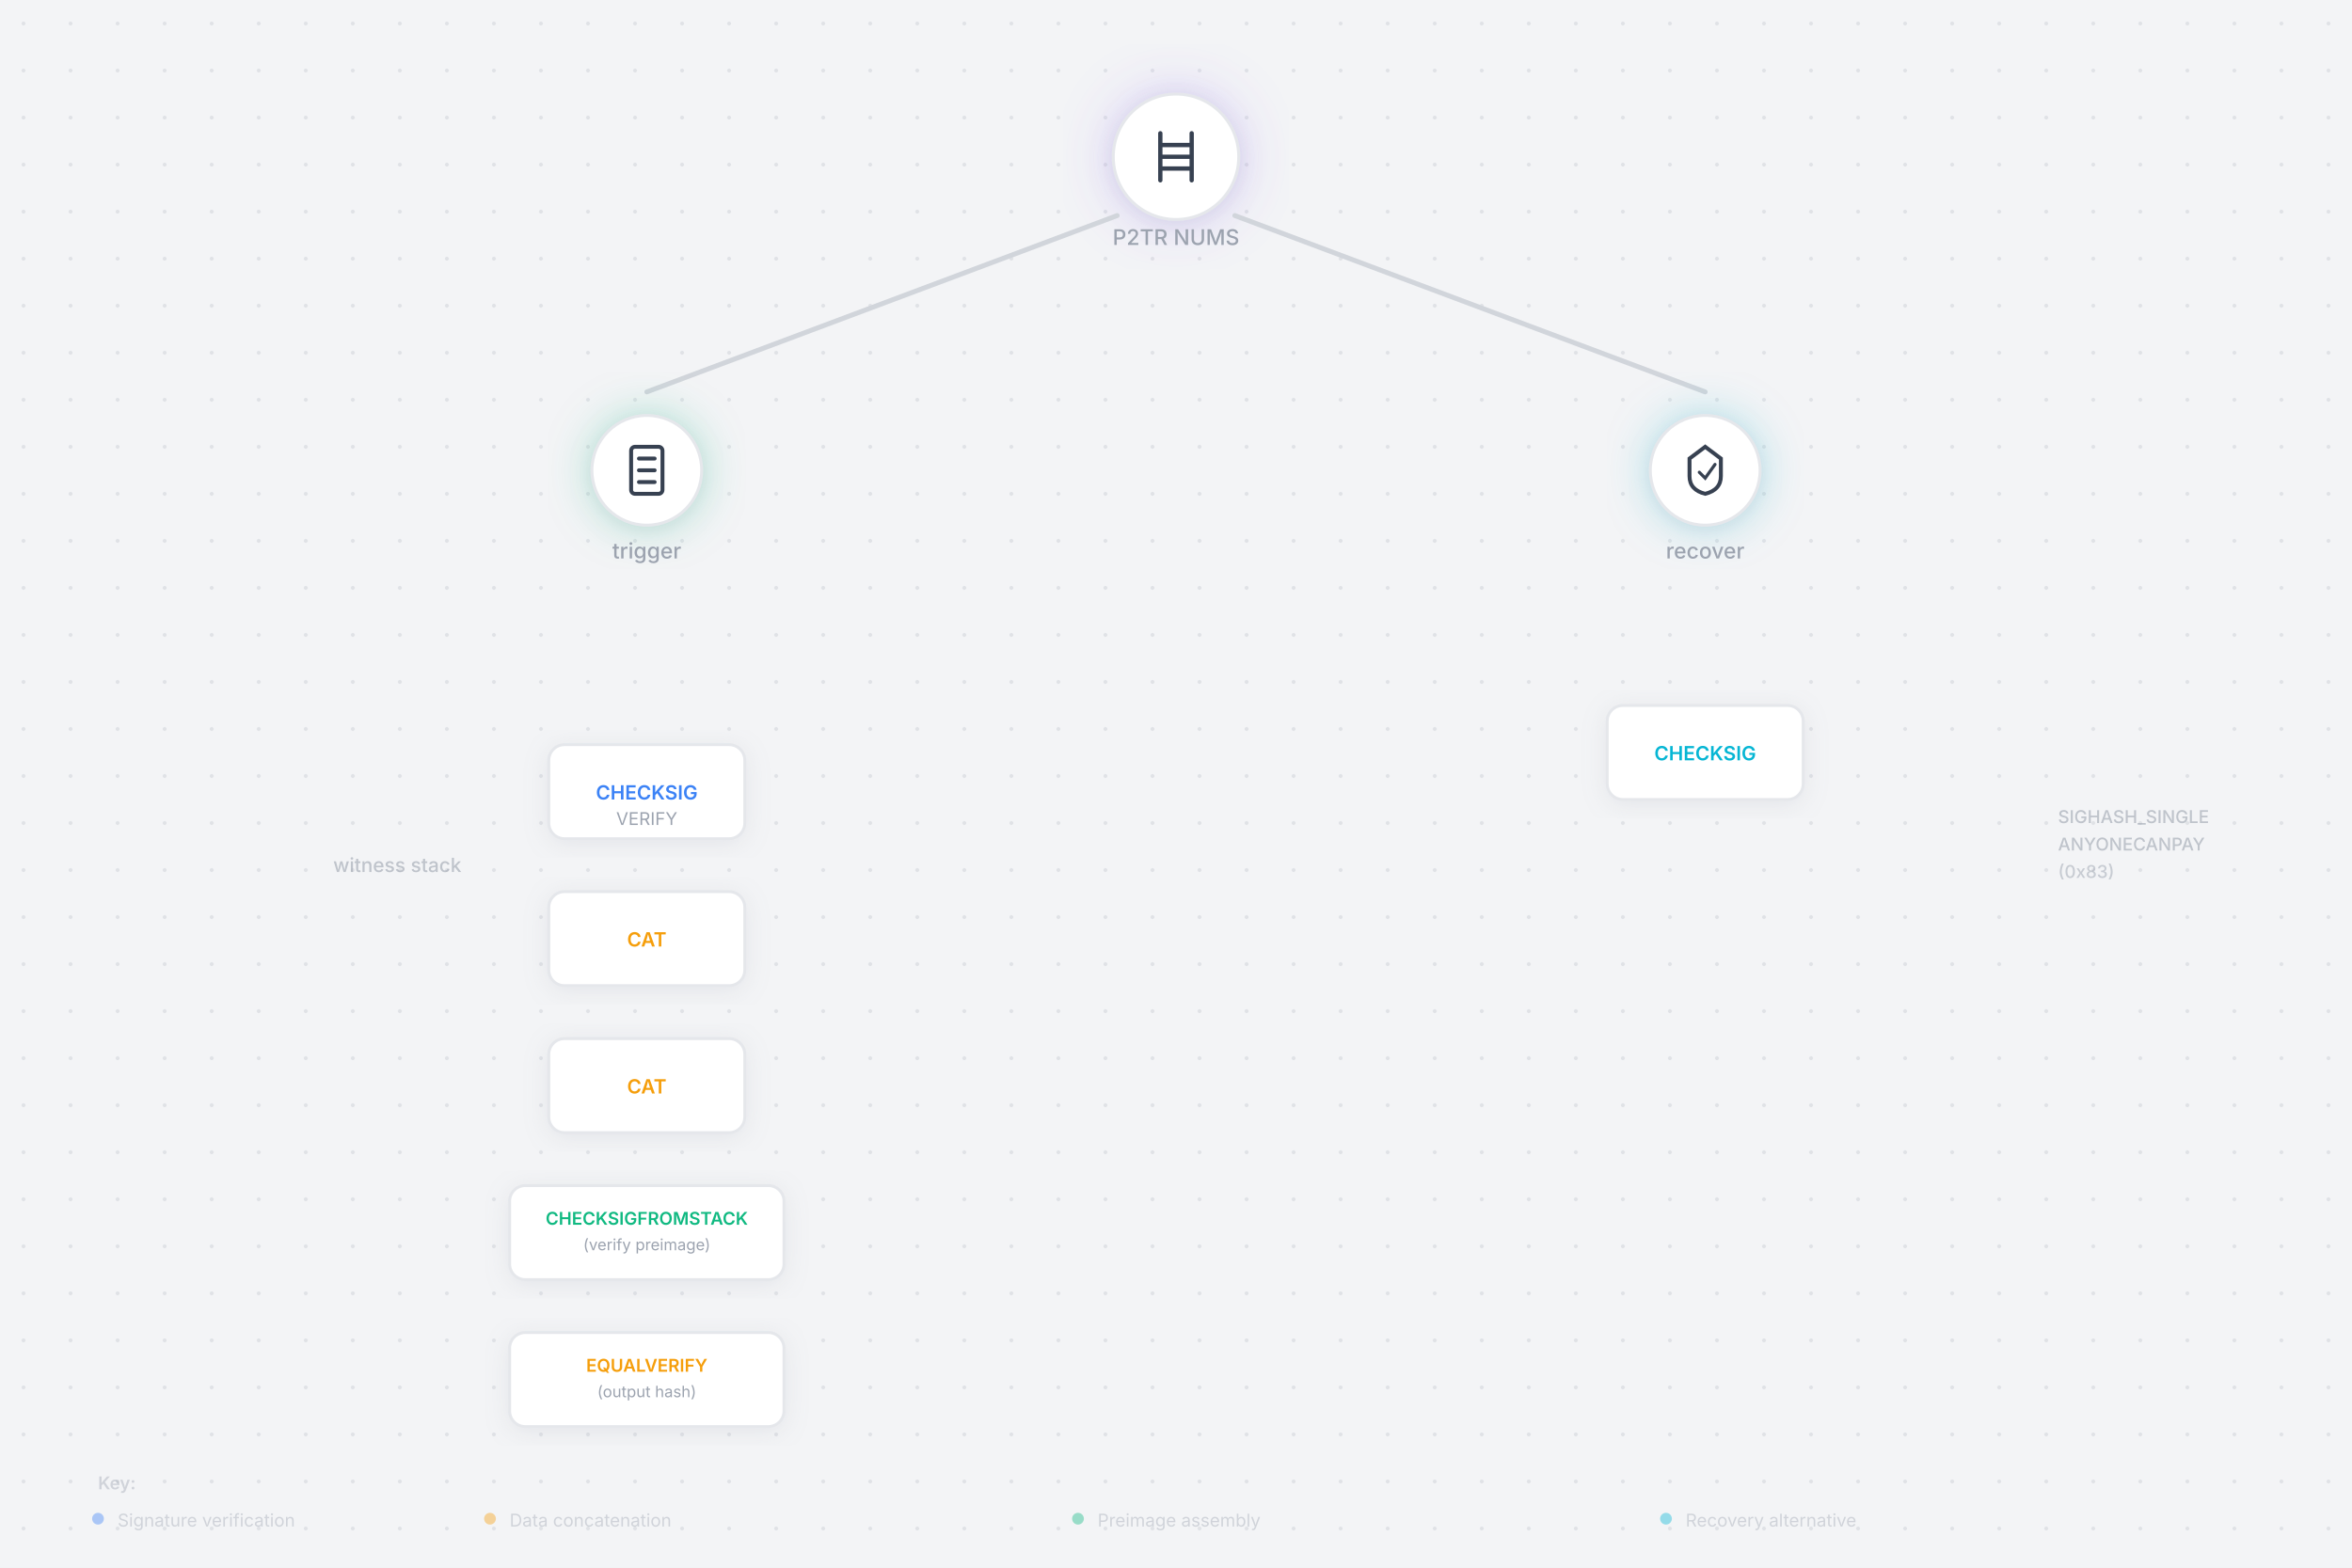
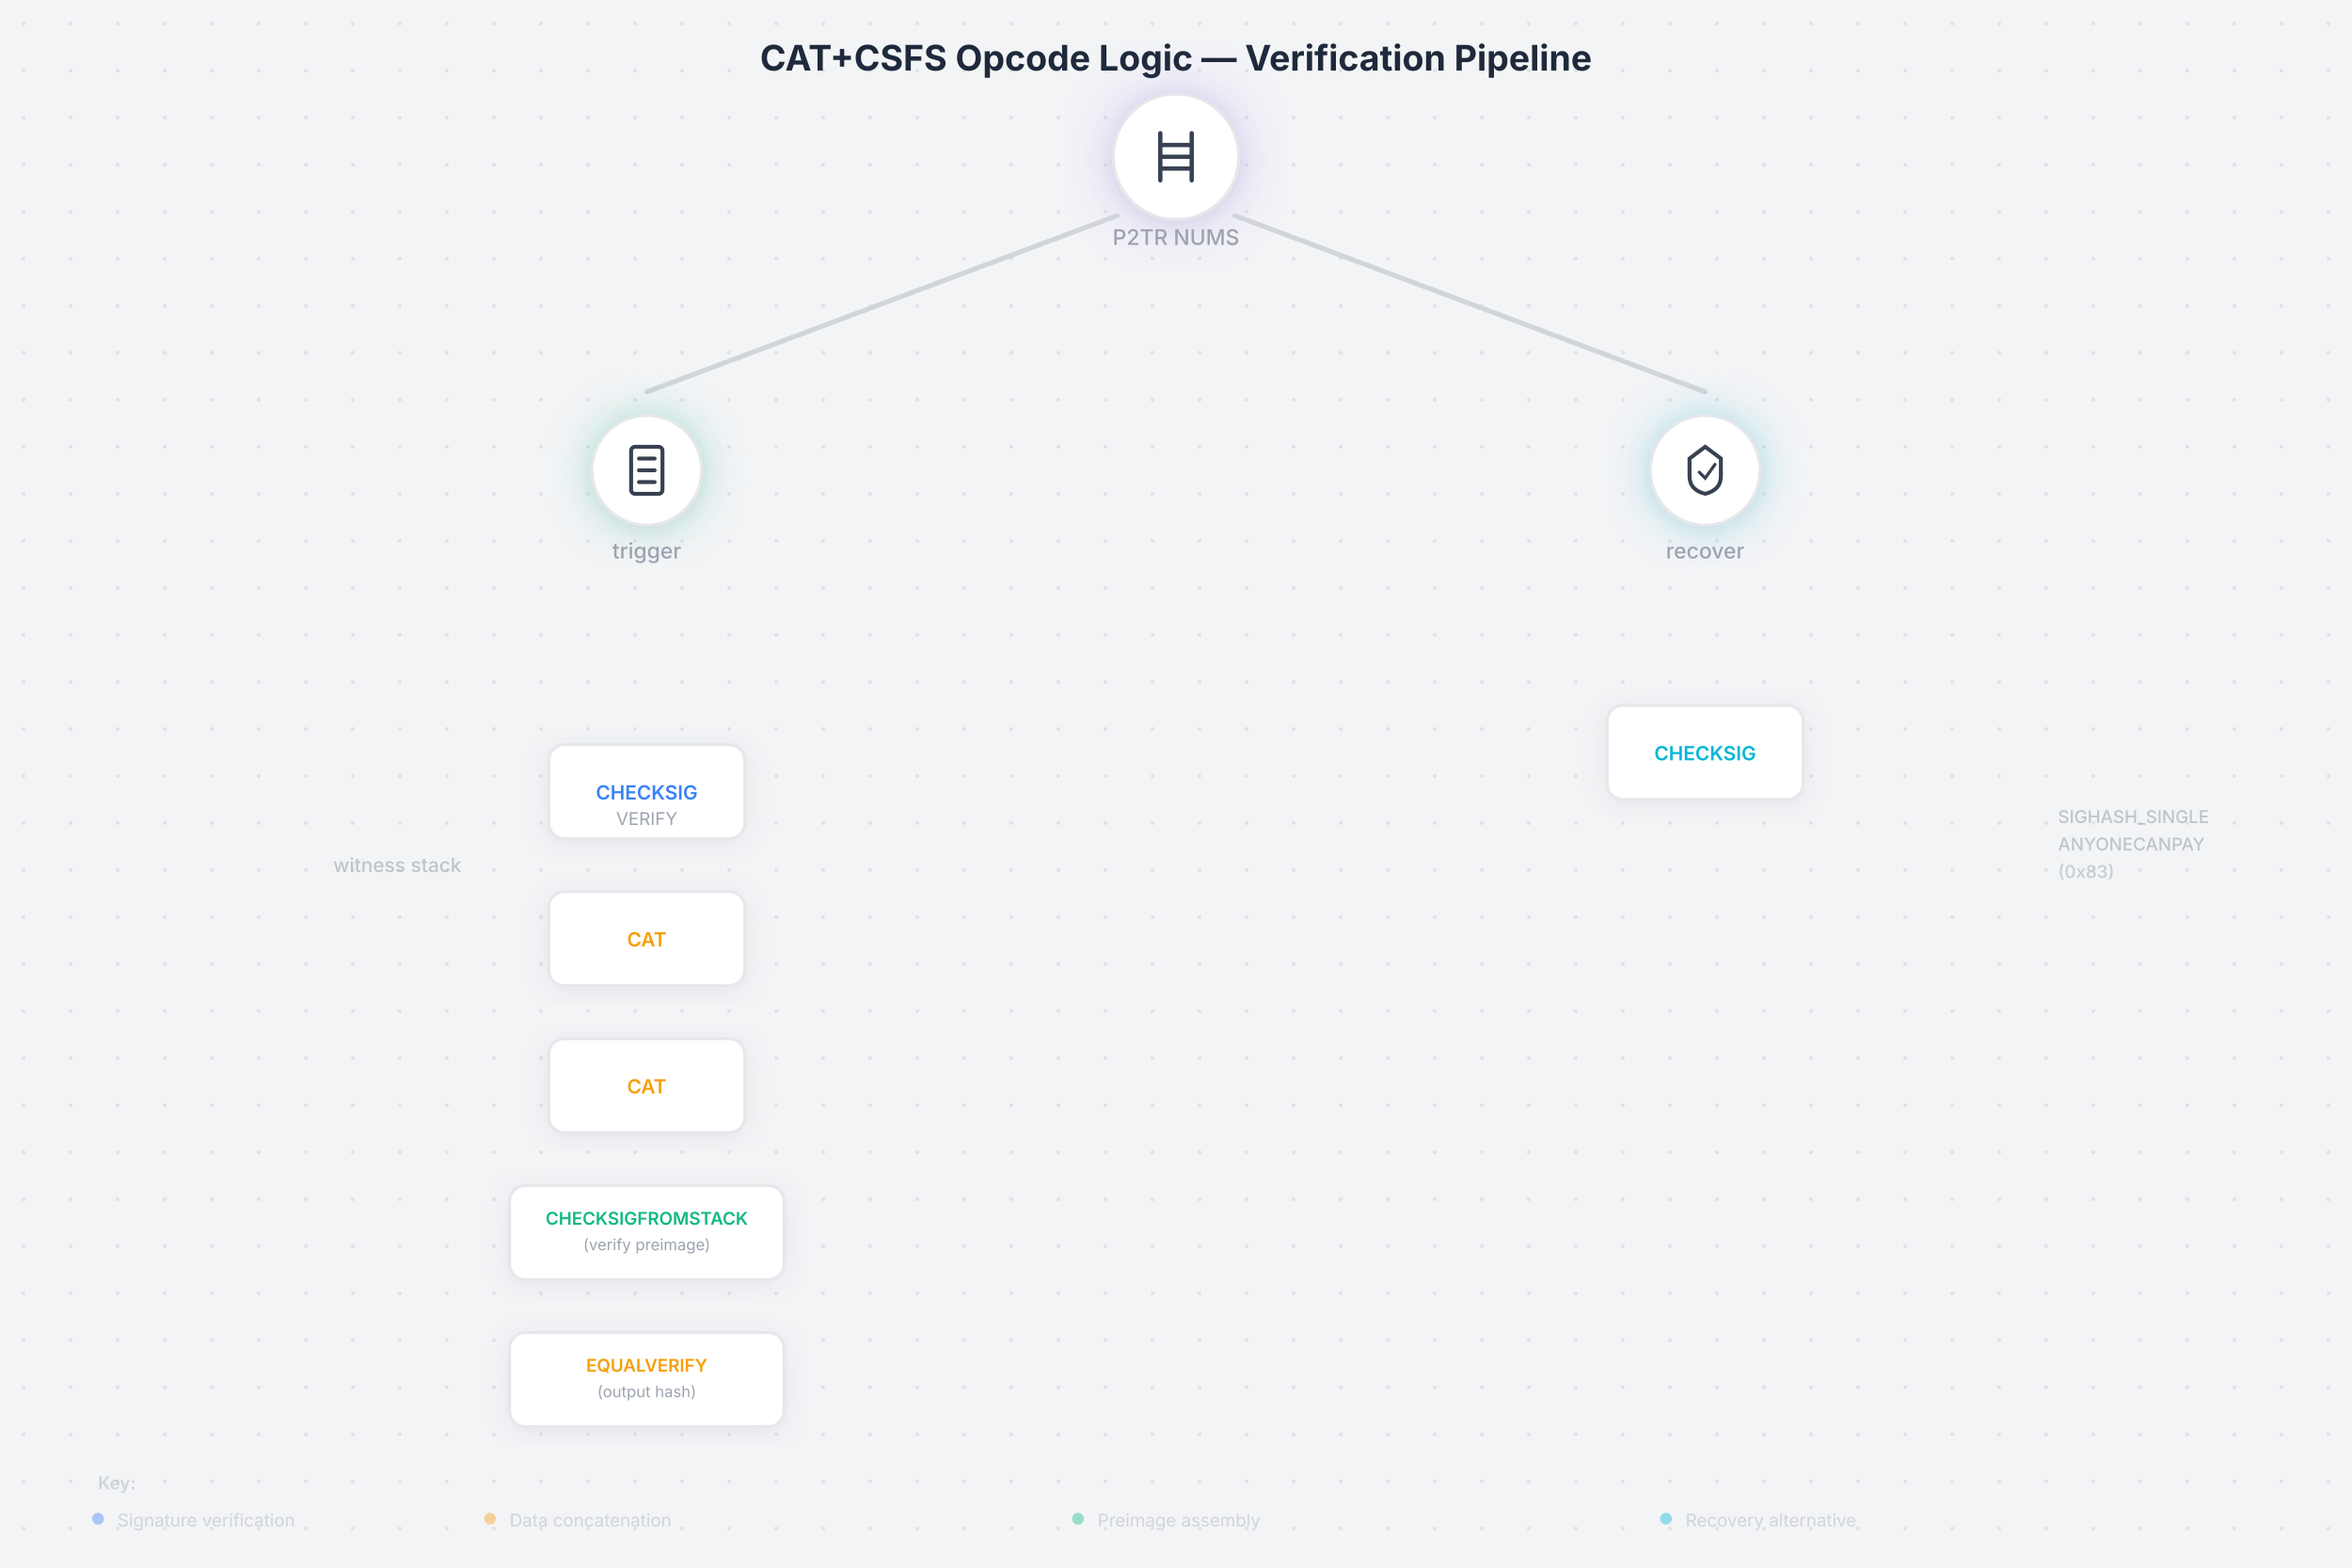
<svg xmlns="http://www.w3.org/2000/svg" viewBox="0 0 1200 800" width="1200" height="800" font-family="system-ui, -apple-system, sans-serif">
  <defs>
    <pattern id="dots" width="24" height="24" patternUnits="userSpaceOnUse">
      <circle cx="12" cy="12" r="1" fill="#c9cdd3" opacity="0.45" />
    </pattern>
    <filter id="cardShadow" x="-20%" y="-20%" width="140%" height="140%">
      <feDropShadow dx="0" dy="2" stdDeviation="6" flood-color="#9ca3b0" flood-opacity="0.18" />
    </filter>
    <filter id="activeGlow" x="-50%" y="-50%" width="200%" height="200%">
      <feDropShadow dx="0" dy="0" stdDeviation="18" flood-color="#ffffff" flood-opacity="0.55" />
      <feDropShadow dx="0" dy="0" stdDeviation="10" flood-color="#e0e7ff" flood-opacity="0.4" />
    </filter>
    <filter id="emeraldGlow" x="-40%" y="-40%" width="180%" height="180%">
      <feDropShadow dx="0" dy="0" stdDeviation="12" flood-color="#10b981" flood-opacity="0.3" />
    </filter>
    <filter id="blueGlow" x="-40%" y="-40%" width="180%" height="180%">
      <feDropShadow dx="0" dy="0" stdDeviation="12" flood-color="#3b82f6" flood-opacity="0.3" />
    </filter>
    <filter id="amberGlow" x="-40%" y="-40%" width="180%" height="180%">
      <feDropShadow dx="0" dy="0" stdDeviation="12" flood-color="#f59e0b" flood-opacity="0.35" />
    </filter>
    <filter id="cyanGlow" x="-40%" y="-40%" width="180%" height="180%">
      <feDropShadow dx="0" dy="0" stdDeviation="12" flood-color="#06b6d4" flood-opacity="0.3" />
    </filter>
    <filter id="purpleGlow" x="-40%" y="-40%" width="180%" height="180%">
      <feDropShadow dx="0" dy="0" stdDeviation="14" flood-color="#8b5cf6" flood-opacity="0.3" />
    </filter>
    <filter id="greenGlow" x="-40%" y="-40%" width="180%" height="180%">
      <feDropShadow dx="0" dy="0" stdDeviation="12" flood-color="#22c55e" flood-opacity="0.3" />
    </filter>
    <linearGradient id="emeraldGrad" x1="0" y1="0" x2="1" y2="1">
      <stop offset="0%" stop-color="#10b981" />
      <stop offset="100%" stop-color="#059669" />
    </linearGradient>
    <linearGradient id="blueGrad" x1="0" y1="0" x2="1" y2="1">
      <stop offset="0%" stop-color="#3b82f6" />
      <stop offset="100%" stop-color="#1d4ed8" />
    </linearGradient>
    <linearGradient id="amberGrad" x1="0" y1="0" x2="1" y2="1">
      <stop offset="0%" stop-color="#f59e0b" />
      <stop offset="100%" stop-color="#d97706" />
    </linearGradient>
    <linearGradient id="cyanGrad" x1="0" y1="0" x2="1" y2="1">
      <stop offset="0%" stop-color="#06b6d4" />
      <stop offset="100%" stop-color="#0891b2" />
    </linearGradient>
    <linearGradient id="purpleGrad" x1="0" y1="0" x2="1" y2="1">
      <stop offset="0%" stop-color="#8b5cf6" />
      <stop offset="100%" stop-color="#6d28d9" />
    </linearGradient>
    <linearGradient id="greenGrad" x1="0" y1="0" x2="1" y2="1">
      <stop offset="0%" stop-color="#22c55e" />
      <stop offset="100%" stop-color="#16a34a" />
    </linearGradient>
  </defs>
  <rect width="1200" height="800" fill="#f3f4f6" />
  <rect width="1200" height="800" fill="url(#dots)" />
+   <text x="600" y="36" fill="#1e293b" font-size="18" text-anchor="middle" font-weight="700">CAT+CSFS Opcode Logic — Verification Pipeline</text>
  <g aria-label="Taproot P2TR with NUMS internal key">
    <circle cx="600" cy="80" r="32" fill="url(#purpleGrad)" filter="url(#purpleGlow)" />
    <g transform="translate(600, 80)" stroke="white" stroke-width="2.2" stroke-linecap="round" fill="none">
      <path d="M-8,-12 L-8,12 M8,-12 L8,12 M-8,-6 L8,-6 M-8,0 L8,0 M-8,6 L8,6" />
    </g>
    <circle cx="600" cy="80" r="32" fill="white" stroke="#e5e7eb" stroke-width="1.5" filter="url(#cardShadow)">
      <animate attributeName="opacity" values="1;1;0;0;1;1" keyTimes="0;0.05;0.10;0.90;0.95;1" dur="20s" repeatCount="indefinite" />
    </circle>
    <g transform="translate(600, 80)" stroke="#374151" stroke-width="2.2" stroke-linecap="round" fill="none">
      <animate attributeName="opacity" values="1;1;0;0;1;1" keyTimes="0;0.05;0.10;0.90;0.95;1" dur="20s" repeatCount="indefinite" />
      <path d="M-8,-12 L-8,12 M8,-12 L8,12 M-8,-6 L8,-6 M-8,0 L8,0 M-8,6 L8,6" />
    </g>
    <text x="600" y="125" fill="#9ca3af" font-size="11" text-anchor="middle" font-weight="500">P2TR NUMS</text>
  </g>
  <path d="M570,110 L330,200" stroke="#d1d5db" stroke-width="2.5" stroke-linecap="round" fill="none" />
  <path d="M630,110 L870,200" stroke="#d1d5db" stroke-width="2.5" stroke-linecap="round" fill="none" />
  <path d="M570,110 L330,200" stroke="#8b5cf6" stroke-width="3" stroke-linecap="round" fill="none" opacity="0">
    <animate attributeName="opacity" values="0;0;0.6;0.6;0;0" keyTimes="0;0.08;0.12;0.88;0.92;1" dur="20s" repeatCount="indefinite" />
  </path>
  <path d="M630,110 L870,200" stroke="#8b5cf6" stroke-width="3" stroke-linecap="round" fill="none" opacity="0">
    <animate attributeName="opacity" values="0;0;0.6;0.6;0;0" keyTimes="0;0.08;0.12;0.88;0.92;1" dur="20s" repeatCount="indefinite" />
  </path>
  <g aria-label="Trigger/Withdraw leaf — core verification pipeline">
    <circle cx="330" cy="240" r="28" fill="url(#emeraldGrad)" filter="url(#emeraldGlow)" />
    <g transform="translate(330, 240)" stroke="white" stroke-width="2" stroke-linecap="round" fill="none">
      <rect x="-8" y="-12" width="16" height="24" rx="2" />
      <line x1="-4" y1="-6" x2="4" y2="-6" />
      <line x1="-4" y1="0" x2="4" y2="0" />
      <line x1="-4" y1="6" x2="4" y2="6" />
    </g>
    <circle cx="330" cy="240" r="28" fill="white" stroke="#e5e7eb" stroke-width="1.5" filter="url(#cardShadow)">
      <animate attributeName="opacity" values="1;1;0;0;1;1" keyTimes="0;0.12;0.18;0.88;0.94;1" dur="20s" repeatCount="indefinite" />
    </circle>
    <g transform="translate(330, 240)" stroke="#374151" stroke-width="2" stroke-linecap="round" fill="none">
      <animate attributeName="opacity" values="1;1;0;0;1;1" keyTimes="0;0.12;0.18;0.88;0.94;1" dur="20s" repeatCount="indefinite" />
      <rect x="-8" y="-12" width="16" height="24" rx="2" />
      <line x1="-4" y1="-6" x2="4" y2="-6" />
      <line x1="-4" y1="0" x2="4" y2="0" />
      <line x1="-4" y1="6" x2="4" y2="6" />
    </g>
    <text x="330" y="285" fill="#9ca3af" font-size="11" text-anchor="middle" font-weight="500">trigger</text>
  </g>
  <text x="170" y="445" fill="#9ca3af" font-size="10" font-weight="500" opacity="0.6">witness stack</text>
  <g>
    <g aria-label="OP_CHECKSIGVERIFY — verify signature">
      <rect x="280" y="380" width="100" height="48" rx="8" fill="url(#blueGrad)" filter="url(#blueGlow)" opacity="0">
        <animate attributeName="opacity" values="0;0;0.7;0.7;0;0" keyTimes="0;0.20;0.24;0.32;0.36;1" dur="20s" repeatCount="indefinite" />
      </rect>
      <rect x="280" y="380" width="100" height="48" rx="8" fill="white" stroke="#e5e7eb" stroke-width="1.5" filter="url(#cardShadow)" />
      <text x="330" y="408" fill="#3b82f6" font-size="10" text-anchor="middle" font-weight="600">CHECKSIG</text>
      <text x="330" y="421" fill="#9ca3af" font-size="9" text-anchor="middle" font-weight="400">VERIFY</text>
    </g>
    <g aria-label="OP_CAT — concatenate preimage">
      <rect x="280" y="455" width="100" height="48" rx="8" fill="url(#amberGrad)" filter="url(#amberGlow)" opacity="0">
        <animate attributeName="opacity" values="0;0;0.7;0.7;0;0" keyTimes="0;0.28;0.32;0.42;0.46;1" dur="20s" repeatCount="indefinite" />
      </rect>
      <rect x="280" y="455" width="100" height="48" rx="8" fill="white" stroke="#e5e7eb" stroke-width="1.5" filter="url(#cardShadow)" />
      <text x="330" y="483" fill="#f59e0b" font-size="10" text-anchor="middle" font-weight="600">CAT</text>
    </g>
    <g aria-label="OP_CAT — concatenate again">
      <rect x="280" y="530" width="100" height="48" rx="8" fill="url(#amberGrad)" filter="url(#amberGlow)" opacity="0">
        <animate attributeName="opacity" values="0;0;0.7;0.7;0;0" keyTimes="0;0.36;0.40;0.50;0.54;1" dur="20s" repeatCount="indefinite" />
      </rect>
      <rect x="280" y="530" width="100" height="48" rx="8" fill="white" stroke="#e5e7eb" stroke-width="1.5" filter="url(#cardShadow)" />
      <text x="330" y="558" fill="#f59e0b" font-size="10" text-anchor="middle" font-weight="600">CAT</text>
    </g>
    <g aria-label="OP_CHECKSIGFROMSTACK — verify against preimage">
      <rect x="260" y="605" width="140" height="48" rx="8" fill="url(#emeraldGrad)" filter="url(#emeraldGlow)" opacity="0">
        <animate attributeName="opacity" values="0;0;0.7;0.7;0;0" keyTimes="0;0.44;0.48;0.58;0.62;1" dur="20s" repeatCount="indefinite" />
      </rect>
      <rect x="260" y="605" width="140" height="48" rx="8" fill="white" stroke="#e5e7eb" stroke-width="1.5" filter="url(#cardShadow)" />
      <text x="330" y="625" fill="#10b981" font-size="9" text-anchor="middle" font-weight="600">CHECKSIGFROMSTACK</text>
      <text x="330" y="638" fill="#9ca3af" font-size="8" text-anchor="middle" font-weight="400">(verify preimage)</text>
    </g>
    <g aria-label="SHA_SINGLE_OUTPUT constraint — verify hash">
      <rect x="260" y="680" width="140" height="48" rx="8" fill="url(#amberGrad)" filter="url(#amberGlow)" opacity="0">
        <animate attributeName="opacity" values="0;0;0.7;0.7;0;0" keyTimes="0;0.52;0.56;0.66;0.70;1" dur="20s" repeatCount="indefinite" />
      </rect>
      <rect x="260" y="680" width="140" height="48" rx="8" fill="white" stroke="#e5e7eb" stroke-width="1.5" filter="url(#cardShadow)" />
      <text x="330" y="700" fill="#f59e0b" font-size="9" text-anchor="middle" font-weight="600">EQUALVERIFY</text>
      <text x="330" y="713" fill="#9ca3af" font-size="8" text-anchor="middle" font-weight="400">(output hash)</text>
    </g>
  </g>
  <path d="M330,428 L330,455" stroke="#10b981" stroke-width="2.5" stroke-linecap="round" marker-end="url(#arrowEmerald)" opacity="0">
    <animate attributeName="opacity" values="0;0;0.6;0.6;0;0" keyTimes="0;0.24;0.28;0.40;0.44;1" dur="20s" repeatCount="indefinite" />
  </path>
  <path d="M330,503 L330,530" stroke="#f59e0b" stroke-width="2.5" stroke-linecap="round" marker-end="url(#arrowAmber)" opacity="0">
    <animate attributeName="opacity" values="0;0;0.6;0.6;0;0" keyTimes="0;0.32;0.36;0.48;0.52;1" dur="20s" repeatCount="indefinite" />
  </path>
  <path d="M330,578 L330,605" stroke="#10b981" stroke-width="2.5" stroke-linecap="round" marker-end="url(#arrowEmerald)" opacity="0">
    <animate attributeName="opacity" values="0;0;0.6;0.6;0;0" keyTimes="0;0.40;0.44;0.56;0.60;1" dur="20s" repeatCount="indefinite" />
  </path>
  <path d="M330,653 L330,680" stroke="#f59e0b" stroke-width="2.5" stroke-linecap="round" marker-end="url(#arrowAmber)" opacity="0">
    <animate attributeName="opacity" values="0;0;0.6;0.6;0;0" keyTimes="0;0.48;0.52;0.64;0.68;1" dur="20s" repeatCount="indefinite" />
  </path>
  <defs>
    <marker id="arrowEmerald" markerWidth="10" markerHeight="10" refX="5" refY="5" orient="auto">
      <polygon points="0,0 10,5 0,10" fill="#10b981" />
    </marker>
    <marker id="arrowAmber" markerWidth="10" markerHeight="10" refX="5" refY="5" orient="auto">
      <polygon points="0,0 10,5 0,10" fill="#f59e0b" />
    </marker>
  </defs>
  <g opacity="0">
    <animate attributeName="opacity" values="0;0;1;1;0;0" keyTimes="0;0.15;0.19;0.32;0.36;1" dur="20s" repeatCount="indefinite" />
    <circle r="3.5" cx="230" cy="380" fill="#3b82f6">
      <animate attributeName="opacity" values="0.2;0.8;0.8;0.2" dur="0.6s" repeatCount="indefinite" />
    </circle>
    <circle r="3.5" cx="230" cy="415" fill="#f59e0b">
      <animate attributeName="opacity" values="0.2;0.8;0.8;0.2" dur="0.6s" repeatCount="indefinite" begin="0.2s" />
    </circle>
    <circle r="3.5" cx="230" cy="450" fill="#f59e0b">
      <animate attributeName="opacity" values="0.2;0.8;0.8;0.2" dur="0.6s" repeatCount="indefinite" begin="0.4s" />
    </circle>
    <circle r="3" cx="230" cy="485" fill="#10b981">
      <animate attributeName="opacity" values="0.2;0.8;0.8;0.2" dur="0.6s" repeatCount="indefinite" begin="0.2s" />
    </circle>
  </g>
  <g opacity="0">
    <animate attributeName="opacity" values="0;0;0.8;0.8;0;0" keyTimes="0;0.60;0.64;0.72;0.76;1" dur="20s" repeatCount="indefinite" />
    <circle cx="330" cy="755" r="0" fill="none" stroke="#22c55e" stroke-width="2.5" />
    <animate attributeName="r" values="0;0;32;32" keyTimes="0;0.60;0.64;0.72;0.76;1" dur="20s" repeatCount="indefinite" />
    <g transform="translate(330, 755)" stroke="#22c55e" stroke-width="2.5" stroke-linecap="round" fill="none">
      <polyline points="-8,0 0,8 10,-5" />
    </g>
  </g>
  <g aria-label="Recovery leaf — simple cold key signature">
    <circle cx="870" cy="240" r="28" fill="url(#cyanGrad)" filter="url(#cyanGlow)" />
    <g transform="translate(870, 240)" stroke="white" stroke-width="2" stroke-linecap="round" fill="none">
      <path d="M0,-12 L8,-6 L8,3 Q8,10 0,12 Q-8,10 -8,3 L-8,-6 Z" />
      <polyline points="-3,1 0,4 5,-3" stroke-width="1.6" />
    </g>
    <circle cx="870" cy="240" r="28" fill="white" stroke="#e5e7eb" stroke-width="1.5" filter="url(#cardShadow)">
      <animate attributeName="opacity" values="1;1;0;0;1;1" keyTimes="0;0.72;0.78;0.88;0.94;1" dur="20s" repeatCount="indefinite" />
    </circle>
    <g transform="translate(870, 240)" stroke="#374151" stroke-width="2" stroke-linecap="round" fill="none">
      <animate attributeName="opacity" values="1;1;0;0;1;1" keyTimes="0;0.72;0.78;0.88;0.94;1" dur="20s" repeatCount="indefinite" />
      <path d="M0,-12 L8,-6 L8,3 Q8,10 0,12 Q-8,10 -8,3 L-8,-6 Z" />
      <polyline points="-3,1 0,4 5,-3" stroke-width="1.6" />
    </g>
    <text x="870" y="285" fill="#9ca3af" font-size="11" text-anchor="middle" font-weight="500">recover</text>
  </g>
  <g aria-label="Recovery CHECKSIG — cold key signature only">
    <rect x="820" y="360" width="100" height="48" rx="8" fill="url(#cyanGrad)" filter="url(#cyanGlow)" opacity="0">
      <animate attributeName="opacity" values="0;0;0.7;0.7;0;0" keyTimes="0;0.72;0.78;0.86;0.90;1" dur="20s" repeatCount="indefinite" />
    </rect>
    <rect x="820" y="360" width="100" height="48" rx="8" fill="white" stroke="#e5e7eb" stroke-width="1.5" filter="url(#cardShadow)" />
    <text x="870" y="388" fill="#06b6d4" font-size="10" text-anchor="middle" font-weight="600">CHECKSIG</text>
  </g>
  <g opacity="0">
    <animate attributeName="opacity" values="0;0;1;1;0;0" keyTimes="0;0.72;0.76;0.84;0.88;1" dur="20s" repeatCount="indefinite" />
    <circle r="3.5" cx="920" cy="380" fill="#06b6d4">
      <animate attributeName="opacity" values="0.2;0.8;0.8;0.2" dur="0.5s" repeatCount="indefinite" />
      <animate attributeName="cx" from="920" to="850" dur="0.5s" repeatCount="indefinite" />
    </circle>
  </g>
  <g opacity="0">
    <animate attributeName="opacity" values="0;0;0.6;0.6;0;0" keyTimes="0;0.80;0.84;0.92;0.96;1" dur="20s" repeatCount="indefinite" />
    <circle cx="870" cy="445" r="0" fill="none" stroke="#67e8f9" stroke-width="2" />
    <animate attributeName="r" values="0;0;28;28" keyTimes="0;0.80;0.84;0.92;0.96;1" dur="20s" repeatCount="indefinite" />
  </g>
  <text x="500" y="330" fill="#8b5cf6" font-size="12" text-anchor="middle" font-weight="600" opacity="0">
    <animate attributeName="opacity" values="0;0;0.7;0.7;0;0" keyTimes="0;0.08;0.12;0.88;0.92;1" dur="20s" repeatCount="indefinite" />
    activate
  </text>
  <text x="200" y="420" fill="#3b82f6" font-size="11" text-anchor="middle" font-weight="600" opacity="0">
    <animate attributeName="opacity" values="0;0;0.6;0.6;0;0" keyTimes="0;0.20;0.24;0.32;0.36;1" dur="20s" repeatCount="indefinite" />
    verify sig
  </text>
  <text x="200" y="500" fill="#f59e0b" font-size="11" text-anchor="middle" font-weight="600" opacity="0">
    <animate attributeName="opacity" values="0;0;0.6;0.6;0;0" keyTimes="0;0.28;0.32;0.50;0.54;1" dur="20s" repeatCount="indefinite" />
    assemble
  </text>
  <text x="200" y="630" fill="#10b981" font-size="11" text-anchor="middle" font-weight="600" opacity="0">
    <animate attributeName="opacity" values="0;0;0.6;0.6;0;0" keyTimes="0;0.44;0.48;0.58;0.62;1" dur="20s" repeatCount="indefinite" />
    check preimage
  </text>
  <text x="200" y="710" fill="#f59e0b" font-size="11" text-anchor="middle" font-weight="600" opacity="0">
    <animate attributeName="opacity" values="0;0;0.6;0.6;0;0" keyTimes="0;0.52;0.56;0.66;0.70;1" dur="20s" repeatCount="indefinite" />
    verify hash
  </text>
  <text x="550" y="335" fill="#22c55e" font-size="11" text-anchor="middle" font-weight="600" opacity="0">
    <animate attributeName="opacity" values="0;0;0.7;0.7;0;0" keyTimes="0;0.62;0.66;0.74;0.78;1" dur="20s" repeatCount="indefinite" />
    success
  </text>
  <text x="930" y="315" fill="#06b6d4" font-size="11" text-anchor="middle" font-weight="600" opacity="0">
    <animate attributeName="opacity" values="0;0;0.7;0.7;0;0" keyTimes="0;0.72;0.78;0.86;0.90;1" dur="20s" repeatCount="indefinite" />
    cold recovery
  </text>
  <text x="1050" y="420" fill="#9ca3af" font-size="9" font-weight="500" opacity="0.6">SIGHASH_SINGLE</text>
  <text x="1050" y="434" fill="#9ca3af" font-size="9" font-weight="500" opacity="0.6">ANYONECANPAY</text>
  <text x="1050" y="448" fill="#9ca3af" font-size="9" font-weight="500" opacity="0.5">(0x83)</text>
  <g opacity="0.4">
    <text x="50" y="760" fill="#9ca3af" font-size="9" font-weight="600">Key:</text>
    <circle cx="50" cy="775" r="3" fill="#3b82f6" />
    <text x="60" y="779" fill="#9ca3af" font-size="9">Signature verification</text>
    <circle cx="250" cy="775" r="3" fill="#f59e0b" />
    <text x="260" y="779" fill="#9ca3af" font-size="9">Data concatenation</text>
    <circle cx="550" cy="775" r="3" fill="#10b981" />
    <text x="560" y="779" fill="#9ca3af" font-size="9">Preimage assembly</text>
    <circle cx="850" cy="775" r="3" fill="#06b6d4" />
    <text x="860" y="779" fill="#9ca3af" font-size="9">Recovery alternative</text>
  </g>
</svg>
